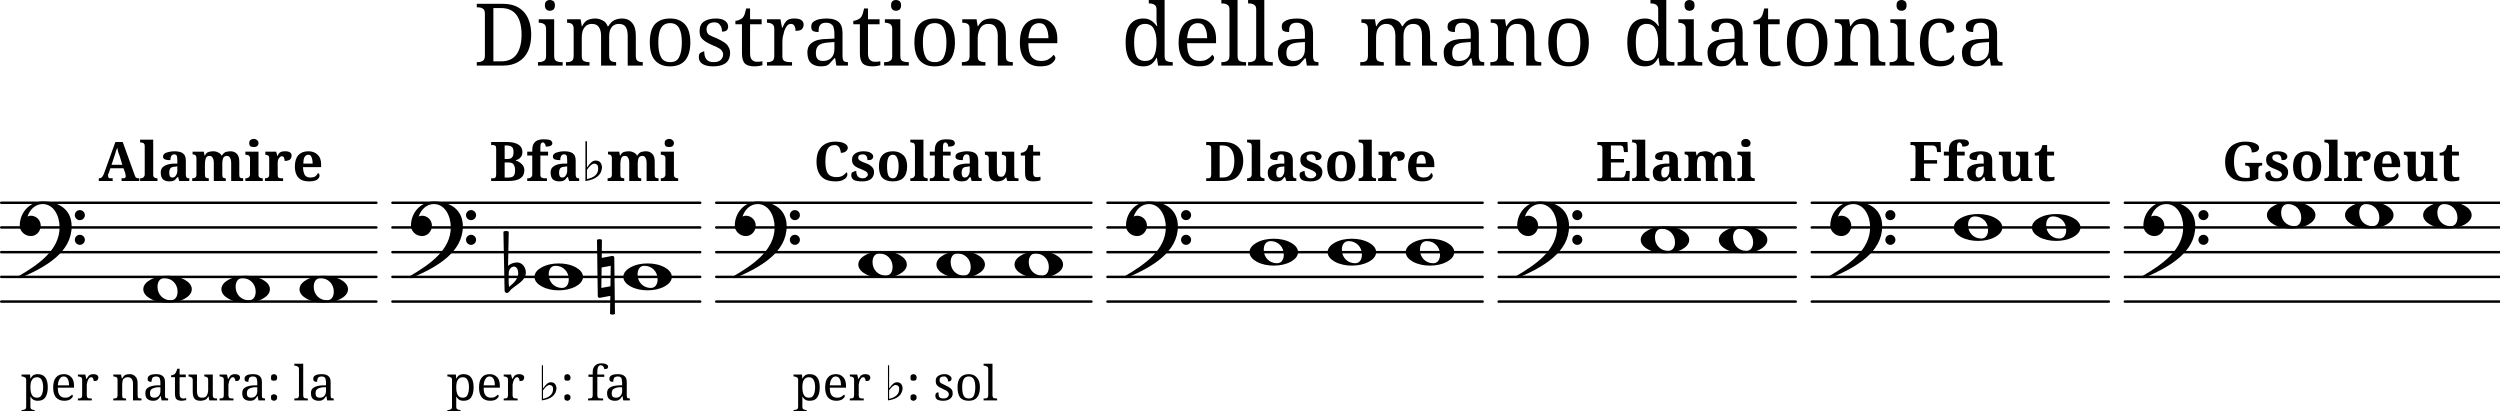
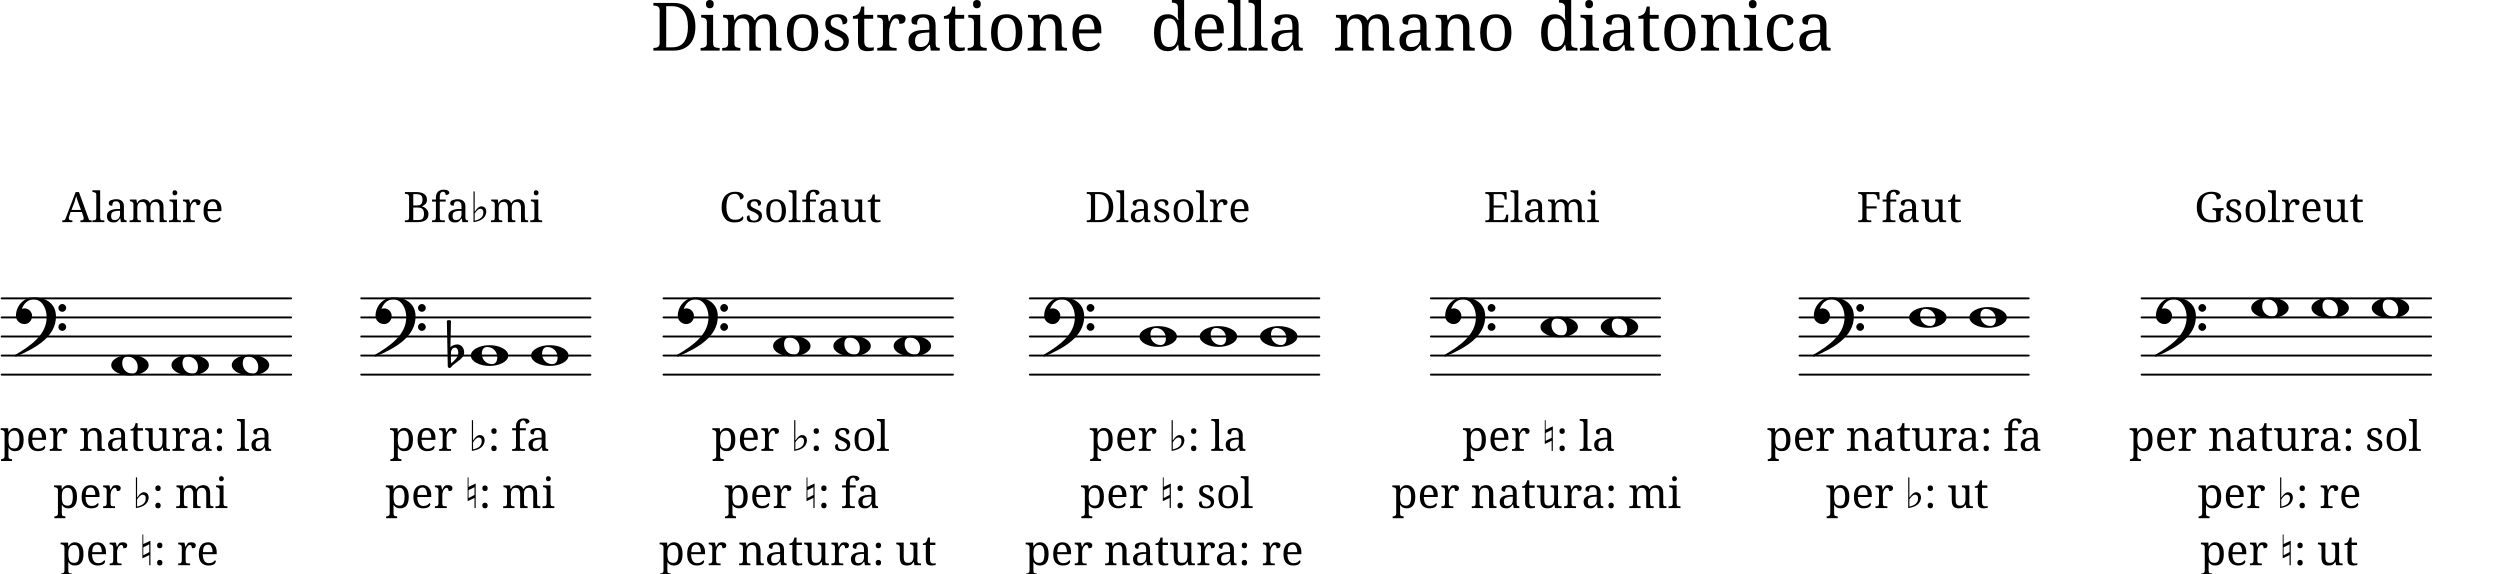
- <svg xmlns="http://www.w3.org/2000/svg" xmlns:xlink="http://www.w3.org/1999/xlink" version="1.2" width="177.84mm" height="29.20mm" viewBox="0 -2.654 101.2 16.614">
+ <svg xmlns="http://www.w3.org/2000/svg" xmlns:xlink="http://www.w3.org/1999/xlink" version="1.2" width="230.47mm" height="52.91mm" viewBox="0 -2.654 131.149 30.111">
  <style type="text/css">

tspan { white-space: pre; }

</style>
-   <g transform="translate(19.1595, -0)">
+   <g transform="translate(34.1336, -0)">
    <text font-family="serif" font-size="3.493" text-anchor="start" fill="currentColor">
      <tspan>Dimostratione</tspan>
    </text>
  </g>
-   <g transform="translate(45.378, -0)">
+   <g transform="translate(60.3521, -0)">
    <text font-family="serif" font-size="3.493" text-anchor="start" fill="currentColor">
      <tspan>della</tspan>
    </text>
  </g>
-   <g transform="translate(54.9687, -0)">
+   <g transform="translate(69.9428, -0)">
    <text font-family="serif" font-size="3.493" text-anchor="start" fill="currentColor">
      <tspan>mano</tspan>
    </text>
  </g>
-   <g transform="translate(65.6861, -0)">
+   <g transform="translate(80.6603, -0)">
    <text font-family="serif" font-size="3.493" text-anchor="start" fill="currentColor">
      <tspan>diatonica</tspan>
    </text>
  </g>
-   <g transform="translate(0, 9.5527)">
-     <line stroke-linejoin="round" stroke-linecap="round" stroke-width="0.1" stroke="currentColor" x1="0.05" y1="0" x2="15.236" y2="0" />
-   </g>
-   <g transform="translate(0, 8.5527)">
-     <line stroke-linejoin="round" stroke-linecap="round" stroke-width="0.1" stroke="currentColor" x1="0.05" y1="0" x2="15.236" y2="0" />
-   </g>
-   <g transform="translate(0, 7.5527)">
-     <line stroke-linejoin="round" stroke-linecap="round" stroke-width="0.1" stroke="currentColor" x1="0.05" y1="0" x2="15.236" y2="0" />
-   </g>
-   <g transform="translate(0, 6.5527)">
-     <line stroke-linejoin="round" stroke-linecap="round" stroke-width="0.1" stroke="currentColor" x1="0.05" y1="0" x2="15.236" y2="0" />
-   </g>
-   <g transform="translate(0, 5.5527)">
-     <line stroke-linejoin="round" stroke-linecap="round" stroke-width="0.1" stroke="currentColor" x1="0.05" y1="0" x2="15.236" y2="0" />
-   </g>
-   <a style="color:inherit;" xlink:href="textedit:///home/johannes/common-lisp/setzkasten/lilypond-export/b1-c5-m1-c.ly:36:16:17">
-     <g transform="translate(12.124, 9.0527)">
-       <path transform="scale(0.004, -0.004)" d="M213 112c-50 0 -69 -43 -69 -88c0 -77 57 -136 134 -136c50 0 69 43 69 88c0 77 -57 136 -134 136zM491 0c0 -43 -34 -75 -72 -96c-53 -29 -114 -40 -174 -40s-120 11 -173 40c-38 21 -72 53 -72 96s34 75 72 96c53 29 113 40 173 40s121 -11 174 -40 c38 -21 72 -53 72 -96z" fill="currentColor" />
-     </g>
-   </a>
-   <a style="color:inherit;" xlink:href="textedit:///home/johannes/common-lisp/setzkasten/lilypond-export/b1-c5-m1-c.ly:35:16:17">
-     <g transform="translate(8.962, 9.0527)">
-       <path transform="scale(0.004, -0.004)" d="M213 112c-50 0 -69 -43 -69 -88c0 -77 57 -136 134 -136c50 0 69 43 69 88c0 77 -57 136 -134 136zM491 0c0 -43 -34 -75 -72 -96c-53 -29 -114 -40 -174 -40s-120 11 -173 40c-38 21 -72 53 -72 96s34 75 72 96c53 29 113 40 173 40s121 -11 174 -40 c38 -21 72 -53 72 -96z" fill="currentColor" />
-     </g>
-   </a>
-   <a style="color:inherit;" xlink:href="textedit:///home/johannes/common-lisp/setzkasten/lilypond-export/b1-c5-m1-c.ly:34:29:30">
-     <g transform="translate(5.8, 9.0527)">
-       <path transform="scale(0.004, -0.004)" d="M213 112c-50 0 -69 -43 -69 -88c0 -77 57 -136 134 -136c50 0 69 43 69 88c0 77 -57 136 -134 136zM491 0c0 -43 -34 -75 -72 -96c-53 -29 -114 -40 -174 -40s-120 11 -173 40c-38 21 -72 53 -72 96s34 75 72 96c53 29 113 40 173 40s121 -11 174 -40 c38 -21 72 -53 72 -96z" fill="currentColor" />
-     </g>
-   </a>
-   <g transform="translate(0.8, 6.5527)">
-     <path transform="scale(0.004, -0.004)" d="M557 -125c0 28 23 51 51 51s51 -23 51 -51s-23 -51 -51 -51s-51 23 -51 51zM557 125c0 28 23 51 51 51s51 -23 51 -51s-23 -51 -51 -51s-51 23 -51 51zM232 263c172 0 293 -88 293 -251c0 -263 -263 -414 -516 -521c-3 -3 -6 -4 -9 -4c-7 0 -13 6 -13 13c0 3 1 6 4 9 c202 118 412 265 412 493c0 120 -63 235 -171 235c-74 0 -129 -54 -154 -126c11 5 22 8 34 8c55 0 100 -45 100 -100c0 -58 -44 -106 -100 -106c-60 0 -112 47 -112 106c0 133 102 244 232 244z" fill="currentColor" />
-   </g>
-   <a style="color:inherit;" xlink:href="textedit:///home/johannes/common-lisp/setzkasten/lilypond-export/b1-c5-m1-c.ly:32:16:17">
-     <g transform="translate(3.9833, 4.6716)">
-       <text font-family="serif" font-weight="bold" font-size="2.2" text-anchor="start" fill="currentColor">
-         <tspan>Alamire</tspan>
-       </text>
-     </g>
-   </a>
-   <g transform="translate(0.8406, 13.5527)">
-     <text font-family="serif" font-size="1.96" text-anchor="start" fill="currentColor">
+   <g transform="translate(3.2607, 9)">
+     <text font-family="serif" font-size="2.2" text-anchor="start" fill="currentColor">
+       <tspan>Alamire</tspan>
+     </text>
+   </g>
+   <g transform="translate(0.0301, 17)">
+     <line stroke-linejoin="round" stroke-linecap="round" stroke-width="0.1" stroke="currentColor" x1="0.05" y1="0" x2="15.236" y2="0" />
+   </g>
+   <g transform="translate(0.0301, 16)">
+     <line stroke-linejoin="round" stroke-linecap="round" stroke-width="0.1" stroke="currentColor" x1="0.05" y1="0" x2="15.236" y2="0" />
+   </g>
+   <g transform="translate(0.0301, 15)">
+     <line stroke-linejoin="round" stroke-linecap="round" stroke-width="0.1" stroke="currentColor" x1="0.05" y1="0" x2="15.236" y2="0" />
+   </g>
+   <g transform="translate(0.0301, 14)">
+     <line stroke-linejoin="round" stroke-linecap="round" stroke-width="0.1" stroke="currentColor" x1="0.05" y1="0" x2="15.236" y2="0" />
+   </g>
+   <g transform="translate(0.0301, 13)">
+     <line stroke-linejoin="round" stroke-linecap="round" stroke-width="0.1" stroke="currentColor" x1="0.05" y1="0" x2="15.236" y2="0" />
+   </g>
+   <a style="color:inherit;" xlink:href="textedit:///home/johannes/common-lisp/setzkasten/lilypond-export/b1-c5-m1-c.ly:42:16:17">
+     <g transform="translate(12.1541, 16.5)">
+       <path transform="scale(0.004, -0.004)" d="M213 112c-50 0 -69 -43 -69 -88c0 -77 57 -136 134 -136c50 0 69 43 69 88c0 77 -57 136 -134 136zM491 0c0 -43 -34 -75 -72 -96c-53 -29 -114 -40 -174 -40s-120 11 -173 40c-38 21 -72 53 -72 96s34 75 72 96c53 29 113 40 173 40s121 -11 174 -40 c38 -21 72 -53 72 -96z" fill="currentColor" />
+     </g>
+   </a>
+   <a style="color:inherit;" xlink:href="textedit:///home/johannes/common-lisp/setzkasten/lilypond-export/b1-c5-m1-c.ly:41:16:17">
+     <g transform="translate(8.9921, 16.5)">
+       <path transform="scale(0.004, -0.004)" d="M213 112c-50 0 -69 -43 -69 -88c0 -77 57 -136 134 -136c50 0 69 43 69 88c0 77 -57 136 -134 136zM491 0c0 -43 -34 -75 -72 -96c-53 -29 -114 -40 -174 -40s-120 11 -173 40c-38 21 -72 53 -72 96s34 75 72 96c53 29 113 40 173 40s121 -11 174 -40 c38 -21 72 -53 72 -96z" fill="currentColor" />
+     </g>
+   </a>
+   <g transform="translate(0.8301, 14)">
+     <path transform="scale(0.004, -0.004)" d="M557 -125c0 28 23 51 51 51s51 -23 51 -51s-23 -51 -51 -51s-51 23 -51 51zM557 125c0 28 23 51 51 51s51 -23 51 -51s-23 -51 -51 -51s-51 23 -51 51zM232 263c172 0 293 -88 293 -251c0 -263 -263 -414 -516 -521c-3 -3 -6 -4 -9 -4c-7 0 -13 6 -13 13c0 3 1 6 4 9 c202 118 412 265 412 493c0 120 -63 235 -171 235c-74 0 -129 -54 -154 -126c11 5 22 8 34 8c55 0 100 -45 100 -100c0 -58 -44 -106 -100 -106c-60 0 -112 47 -112 106c0 133 102 244 232 244z" fill="currentColor" />
+   </g>
+   <a style="color:inherit;" xlink:href="textedit:///home/johannes/common-lisp/setzkasten/lilypond-export/b1-c5-m1-c.ly:40:29:30">
+     <g transform="translate(5.8301, 16.5)">
+       <path transform="scale(0.004, -0.004)" d="M213 112c-50 0 -69 -43 -69 -88c0 -77 57 -136 134 -136c50 0 69 43 69 88c0 77 -57 136 -134 136zM491 0c0 -43 -34 -75 -72 -96c-53 -29 -114 -40 -174 -40s-120 11 -173 40c-38 21 -72 53 -72 96s34 75 72 96c53 29 113 40 173 40s121 -11 174 -40 c38 -21 72 -53 72 -96z" fill="currentColor" />
+     </g>
+   </a>
+   <g transform="translate(0, 21)">
+     <text font-family="serif" font-size="2.2" text-anchor="start" fill="currentColor">
      <tspan>per natura: la</tspan>
    </text>
  </g>
-   <g transform="translate(15.836, 9.5527)">
-     <line stroke-linejoin="round" stroke-linecap="round" stroke-width="0.1" stroke="currentColor" x1="0.05" y1="0" x2="12.508" y2="0" />
-   </g>
-   <g transform="translate(15.836, 8.5527)">
-     <line stroke-linejoin="round" stroke-linecap="round" stroke-width="0.1" stroke="currentColor" x1="0.05" y1="0" x2="12.508" y2="0" />
-   </g>
-   <g transform="translate(15.836, 7.5527)">
-     <line stroke-linejoin="round" stroke-linecap="round" stroke-width="0.1" stroke="currentColor" x1="0.05" y1="0" x2="12.508" y2="0" />
-   </g>
-   <g transform="translate(15.836, 6.5527)">
-     <line stroke-linejoin="round" stroke-linecap="round" stroke-width="0.1" stroke="currentColor" x1="0.05" y1="0" x2="12.508" y2="0" />
-   </g>
-   <g transform="translate(15.836, 5.5527)">
-     <line stroke-linejoin="round" stroke-linecap="round" stroke-width="0.1" stroke="currentColor" x1="0.05" y1="0" x2="12.508" y2="0" />
-   </g>
-   <g transform="translate(24.198, 8.5527)">
-     <path transform="scale(0.004, -0.004)" d="M-8 375c8 4 17 7 26 7s16 -3 24 -7l-2 -183l106 20h3c10 0 18 -7 18 -17l7 -570c-8 -4 -16 -7 -25 -7s-17 3 -25 7l3 183l-106 -20h-3c-10 0 -18 7 -18 17zM131 112l-92 -17l-3 -207l92 17z" fill="currentColor" />
-   </g>
-   <a style="color:inherit;" xlink:href="textedit:///home/johannes/common-lisp/setzkasten/lilypond-export/b1-c5-m1-c.ly:62:16:17">
-     <g transform="translate(25.2323, 8.5527)">
-       <path transform="scale(0.004, -0.004)" d="M213 112c-50 0 -69 -43 -69 -88c0 -77 57 -136 134 -136c50 0 69 43 69 88c0 77 -57 136 -134 136zM491 0c0 -43 -34 -75 -72 -96c-53 -29 -114 -40 -174 -40s-120 11 -173 40c-38 21 -72 53 -72 96s34 75 72 96c53 29 113 40 173 40s121 -11 174 -40 c38 -21 72 -53 72 -96z" fill="currentColor" />
-     </g>
-   </a>
-   <g transform="translate(20.486, 8.5527)">
+   <g transform="translate(2.7998, 24)">
+     <text font-family="serif" font-size="2.2" text-anchor="start" fill="currentColor">
+       <tspan>per ♭: mi</tspan>
+     </text>
+   </g>
+   <g transform="translate(3.1412, 27)">
+     <text font-family="serif" font-size="2.2" text-anchor="start" fill="currentColor">
+       <tspan>per ♮: re</tspan>
+     </text>
+   </g>
+   <g transform="translate(21.1604, 9)">
+     <text font-family="serif" font-size="2.2" text-anchor="start" fill="currentColor">
+       <tspan>Bfa♭mi</tspan>
+     </text>
+   </g>
+   <g transform="translate(18.8962, 17)">
+     <line stroke-linejoin="round" stroke-linecap="round" stroke-width="0.1" stroke="currentColor" x1="0.05" y1="0" x2="12.074" y2="0" />
+   </g>
+   <g transform="translate(18.8962, 16)">
+     <line stroke-linejoin="round" stroke-linecap="round" stroke-width="0.1" stroke="currentColor" x1="0.05" y1="0" x2="12.074" y2="0" />
+   </g>
+   <g transform="translate(18.8962, 15)">
+     <line stroke-linejoin="round" stroke-linecap="round" stroke-width="0.1" stroke="currentColor" x1="0.05" y1="0" x2="12.074" y2="0" />
+   </g>
+   <g transform="translate(18.8962, 14)">
+     <line stroke-linejoin="round" stroke-linecap="round" stroke-width="0.1" stroke="currentColor" x1="0.05" y1="0" x2="12.074" y2="0" />
+   </g>
+   <g transform="translate(18.8962, 13)">
+     <line stroke-linejoin="round" stroke-linecap="round" stroke-width="0.1" stroke="currentColor" x1="0.05" y1="0" x2="12.074" y2="0" />
+   </g>
+   <a style="color:inherit;" xlink:href="textedit:///home/johannes/common-lisp/setzkasten/lilypond-export/b1-c5-m1-c.ly:83:16:17">
+     <g transform="translate(27.8582, 16)">
+       <path transform="scale(0.004, -0.004)" d="M213 112c-50 0 -69 -43 -69 -88c0 -77 57 -136 134 -136c50 0 69 43 69 88c0 77 -57 136 -134 136zM491 0c0 -43 -34 -75 -72 -96c-53 -29 -114 -40 -174 -40s-120 11 -173 40c-38 21 -72 53 -72 96s34 75 72 96c53 29 113 40 173 40s121 -11 174 -40 c38 -21 72 -53 72 -96z" fill="currentColor" />
+     </g>
+   </a>
+   <g transform="translate(23.5462, 16)">
    <path transform="scale(0.004, -0.004)" d="M27 41l-1 -66v-11c0 -22 1 -44 4 -66c45 38 93 80 93 139c0 33 -14 67 -43 67c-31 0 -52 -30 -53 -63zM-15 -138l-12 595c8 5 18 8 27 8s19 -3 27 -8l-7 -345c25 21 58 34 91 34c52 0 89 -48 89 -102c0 -80 -86 -117 -147 -169c-15 -13 -24 -38 -45 -38 c-13 0 -23 11 -23 25z" fill="currentColor" />
  </g>
-   <a style="color:inherit;" xlink:href="textedit:///home/johannes/common-lisp/setzkasten/lilypond-export/b1-c5-m1-c.ly:59:16:17">
-     <g transform="translate(19.8193, 4.6716)">
-       <text font-family="serif" font-weight="bold" font-size="2.2" text-anchor="start" fill="currentColor">
-         <tspan>Bfa♭mi</tspan>
-       </text>
-     </g>
-   </a>
-   <g transform="translate(16.636, 6.5527)">
-     <path transform="scale(0.004, -0.004)" d="M557 -125c0 28 23 51 51 51s51 -23 51 -51s-23 -51 -51 -51s-51 23 -51 51zM557 125c0 28 23 51 51 51s51 -23 51 -51s-23 -51 -51 -51s-51 23 -51 51zM232 263c172 0 293 -88 293 -251c0 -263 -263 -414 -516 -521c-3 -3 -6 -4 -9 -4c-7 0 -13 6 -13 13c0 3 1 6 4 9 c202 118 412 265 412 493c0 120 -63 235 -171 235c-74 0 -129 -54 -154 -126c11 5 22 8 34 8c55 0 100 -45 100 -100c0 -58 -44 -106 -100 -106c-60 0 -112 47 -112 106c0 133 102 244 232 244z" fill="currentColor" />
-   </g>
-   <a style="color:inherit;" xlink:href="textedit:///home/johannes/common-lisp/setzkasten/lilypond-export/b1-c5-m1-c.ly:61:29:30">
-     <g transform="translate(21.636, 8.5527)">
-       <path transform="scale(0.004, -0.004)" d="M213 112c-50 0 -69 -43 -69 -88c0 -77 57 -136 134 -136c50 0 69 43 69 88c0 77 -57 136 -134 136zM491 0c0 -43 -34 -75 -72 -96c-53 -29 -114 -40 -174 -40s-120 11 -173 40c-38 21 -72 53 -72 96s34 75 72 96c53 29 113 40 173 40s121 -11 174 -40 c38 -21 72 -53 72 -96z" fill="currentColor" />
-     </g>
-   </a>
-   <g transform="translate(18.0783, 13.5527)">
-     <text font-family="serif" font-size="1.96" text-anchor="start" fill="currentColor">
+   <g transform="translate(19.6962, 14)">
+     <path transform="scale(0.004, -0.004)" d="M557 -125c0 28 23 51 51 51s51 -23 51 -51s-23 -51 -51 -51s-51 23 -51 51zM557 125c0 28 23 51 51 51s51 -23 51 -51s-23 -51 -51 -51s-51 23 -51 51zM232 263c172 0 293 -88 293 -251c0 -263 -263 -414 -516 -521c-3 -3 -6 -4 -9 -4c-7 0 -13 6 -13 13c0 3 1 6 4 9 c202 118 412 265 412 493c0 120 -63 235 -171 235c-74 0 -129 -54 -154 -126c11 5 22 8 34 8c55 0 100 -45 100 -100c0 -58 -44 -106 -100 -106c-60 0 -112 47 -112 106c0 133 102 244 232 244z" fill="currentColor" />
+   </g>
+   <a style="color:inherit;" xlink:href="textedit:///home/johannes/common-lisp/setzkasten/lilypond-export/b1-c5-m1-c.ly:82:29:30">
+     <g transform="translate(24.6962, 16)">
+       <path transform="scale(0.004, -0.004)" d="M213 112c-50 0 -69 -43 -69 -88c0 -77 57 -136 134 -136c50 0 69 43 69 88c0 77 -57 136 -134 136zM491 0c0 -43 -34 -75 -72 -96c-53 -29 -114 -40 -174 -40s-120 11 -173 40c-38 21 -72 53 -72 96s34 75 72 96c53 29 113 40 173 40s121 -11 174 -40 c38 -21 72 -53 72 -96z" fill="currentColor" />
+     </g>
+   </a>
+   <g transform="translate(20.4263, 21)">
+     <text font-family="serif" font-size="2.2" text-anchor="start" fill="currentColor">
      <tspan>per ♭: fa</tspan>
    </text>
  </g>
-   <g transform="translate(28.9443, 9.5527)">
-     <line stroke-linejoin="round" stroke-linecap="round" stroke-width="0.1" stroke="currentColor" x1="0.05" y1="0" x2="15.236" y2="0" />
-   </g>
-   <g transform="translate(28.9443, 8.5527)">
-     <line stroke-linejoin="round" stroke-linecap="round" stroke-width="0.1" stroke="currentColor" x1="0.05" y1="0" x2="15.236" y2="0" />
-   </g>
-   <g transform="translate(28.9443, 7.5527)">
-     <line stroke-linejoin="round" stroke-linecap="round" stroke-width="0.1" stroke="currentColor" x1="0.05" y1="0" x2="15.236" y2="0" />
-   </g>
-   <g transform="translate(28.9443, 6.5527)">
-     <line stroke-linejoin="round" stroke-linecap="round" stroke-width="0.1" stroke="currentColor" x1="0.05" y1="0" x2="15.236" y2="0" />
-   </g>
-   <g transform="translate(28.9443, 5.5527)">
-     <line stroke-linejoin="round" stroke-linecap="round" stroke-width="0.1" stroke="currentColor" x1="0.05" y1="0" x2="15.236" y2="0" />
-   </g>
-   <a style="color:inherit;" xlink:href="textedit:///home/johannes/common-lisp/setzkasten/lilypond-export/b1-c5-m1-c.ly:89:16:17">
-     <g transform="translate(41.0683, 8.0527)">
-       <path transform="scale(0.004, -0.004)" d="M213 112c-50 0 -69 -43 -69 -88c0 -77 57 -136 134 -136c50 0 69 43 69 88c0 77 -57 136 -134 136zM491 0c0 -43 -34 -75 -72 -96c-53 -29 -114 -40 -174 -40s-120 11 -173 40c-38 21 -72 53 -72 96s34 75 72 96c53 29 113 40 173 40s121 -11 174 -40 c38 -21 72 -53 72 -96z" fill="currentColor" />
-     </g>
-   </a>
-   <a style="color:inherit;" xlink:href="textedit:///home/johannes/common-lisp/setzkasten/lilypond-export/b1-c5-m1-c.ly:88:16:17">
-     <g transform="translate(37.9063, 8.0527)">
-       <path transform="scale(0.004, -0.004)" d="M213 112c-50 0 -69 -43 -69 -88c0 -77 57 -136 134 -136c50 0 69 43 69 88c0 77 -57 136 -134 136zM491 0c0 -43 -34 -75 -72 -96c-53 -29 -114 -40 -174 -40s-120 11 -173 40c-38 21 -72 53 -72 96s34 75 72 96c53 29 113 40 173 40s121 -11 174 -40 c38 -21 72 -53 72 -96z" fill="currentColor" />
-     </g>
-   </a>
-   <a style="color:inherit;" xlink:href="textedit:///home/johannes/common-lisp/setzkasten/lilypond-export/b1-c5-m1-c.ly:87:29:30">
-     <g transform="translate(34.7443, 8.0527)">
-       <path transform="scale(0.004, -0.004)" d="M213 112c-50 0 -69 -43 -69 -88c0 -77 57 -136 134 -136c50 0 69 43 69 88c0 77 -57 136 -134 136zM491 0c0 -43 -34 -75 -72 -96c-53 -29 -114 -40 -174 -40s-120 11 -173 40c-38 21 -72 53 -72 96s34 75 72 96c53 29 113 40 173 40s121 -11 174 -40 c38 -21 72 -53 72 -96z" fill="currentColor" />
-     </g>
-   </a>
-   <g transform="translate(29.7443, 6.5527)">
-     <path transform="scale(0.004, -0.004)" d="M557 -125c0 28 23 51 51 51s51 -23 51 -51s-23 -51 -51 -51s-51 23 -51 51zM557 125c0 28 23 51 51 51s51 -23 51 -51s-23 -51 -51 -51s-51 23 -51 51zM232 263c172 0 293 -88 293 -251c0 -263 -263 -414 -516 -521c-3 -3 -6 -4 -9 -4c-7 0 -13 6 -13 13c0 3 1 6 4 9 c202 118 412 265 412 493c0 120 -63 235 -171 235c-74 0 -129 -54 -154 -126c11 5 22 8 34 8c55 0 100 -45 100 -100c0 -58 -44 -106 -100 -106c-60 0 -112 47 -112 106c0 133 102 244 232 244z" fill="currentColor" />
-   </g>
-   <a style="color:inherit;" xlink:href="textedit:///home/johannes/common-lisp/setzkasten/lilypond-export/b1-c5-m1-c.ly:85:16:17">
-     <g transform="translate(32.9276, 4.6716)">
-       <text font-family="serif" font-weight="bold" font-size="2.2" text-anchor="start" fill="currentColor">
-         <tspan>Csolfaut</tspan>
-       </text>
-     </g>
-   </a>
-   <g transform="translate(32.0895, 13.5527)">
-     <text font-family="serif" font-size="1.96" text-anchor="start" fill="currentColor">
+   <g transform="translate(20.2044, 24)">
+     <text font-family="serif" font-size="2.2" text-anchor="start" fill="currentColor">
+       <tspan>per ♮: mi</tspan>
+     </text>
+   </g>
+   <g transform="translate(37.7285, 9)">
+     <text font-family="serif" font-size="2.2" text-anchor="start" fill="currentColor">
+       <tspan>Csolfaut</tspan>
+     </text>
+   </g>
+   <g transform="translate(34.7539, 17)">
+     <line stroke-linejoin="round" stroke-linecap="round" stroke-width="0.1" stroke="currentColor" x1="0.05" y1="0" x2="15.236" y2="0" />
+   </g>
+   <g transform="translate(34.7539, 16)">
+     <line stroke-linejoin="round" stroke-linecap="round" stroke-width="0.1" stroke="currentColor" x1="0.05" y1="0" x2="15.236" y2="0" />
+   </g>
+   <g transform="translate(34.7539, 15)">
+     <line stroke-linejoin="round" stroke-linecap="round" stroke-width="0.1" stroke="currentColor" x1="0.05" y1="0" x2="15.236" y2="0" />
+   </g>
+   <g transform="translate(34.7539, 14)">
+     <line stroke-linejoin="round" stroke-linecap="round" stroke-width="0.1" stroke="currentColor" x1="0.05" y1="0" x2="15.236" y2="0" />
+   </g>
+   <g transform="translate(34.7539, 13)">
+     <line stroke-linejoin="round" stroke-linecap="round" stroke-width="0.1" stroke="currentColor" x1="0.05" y1="0" x2="15.236" y2="0" />
+   </g>
+   <a style="color:inherit;" xlink:href="textedit:///home/johannes/common-lisp/setzkasten/lilypond-export/b1-c5-m1-c.ly:122:16:17">
+     <g transform="translate(46.878, 15.5)">
+       <path transform="scale(0.004, -0.004)" d="M213 112c-50 0 -69 -43 -69 -88c0 -77 57 -136 134 -136c50 0 69 43 69 88c0 77 -57 136 -134 136zM491 0c0 -43 -34 -75 -72 -96c-53 -29 -114 -40 -174 -40s-120 11 -173 40c-38 21 -72 53 -72 96s34 75 72 96c53 29 113 40 173 40s121 -11 174 -40 c38 -21 72 -53 72 -96z" fill="currentColor" />
+     </g>
+   </a>
+   <a style="color:inherit;" xlink:href="textedit:///home/johannes/common-lisp/setzkasten/lilypond-export/b1-c5-m1-c.ly:121:16:17">
+     <g transform="translate(43.716, 15.5)">
+       <path transform="scale(0.004, -0.004)" d="M213 112c-50 0 -69 -43 -69 -88c0 -77 57 -136 134 -136c50 0 69 43 69 88c0 77 -57 136 -134 136zM491 0c0 -43 -34 -75 -72 -96c-53 -29 -114 -40 -174 -40s-120 11 -173 40c-38 21 -72 53 -72 96s34 75 72 96c53 29 113 40 173 40s121 -11 174 -40 c38 -21 72 -53 72 -96z" fill="currentColor" />
+     </g>
+   </a>
+   <g transform="translate(35.5539, 14)">
+     <path transform="scale(0.004, -0.004)" d="M557 -125c0 28 23 51 51 51s51 -23 51 -51s-23 -51 -51 -51s-51 23 -51 51zM557 125c0 28 23 51 51 51s51 -23 51 -51s-23 -51 -51 -51s-51 23 -51 51zM232 263c172 0 293 -88 293 -251c0 -263 -263 -414 -516 -521c-3 -3 -6 -4 -9 -4c-7 0 -13 6 -13 13c0 3 1 6 4 9 c202 118 412 265 412 493c0 120 -63 235 -171 235c-74 0 -129 -54 -154 -126c11 5 22 8 34 8c55 0 100 -45 100 -100c0 -58 -44 -106 -100 -106c-60 0 -112 47 -112 106c0 133 102 244 232 244z" fill="currentColor" />
+   </g>
+   <a style="color:inherit;" xlink:href="textedit:///home/johannes/common-lisp/setzkasten/lilypond-export/b1-c5-m1-c.ly:120:29:30">
+     <g transform="translate(40.5539, 15.5)">
+       <path transform="scale(0.004, -0.004)" d="M213 112c-50 0 -69 -43 -69 -88c0 -77 57 -136 134 -136c50 0 69 43 69 88c0 77 -57 136 -134 136zM491 0c0 -43 -34 -75 -72 -96c-53 -29 -114 -40 -174 -40s-120 11 -173 40c-38 21 -72 53 -72 96s34 75 72 96c53 29 113 40 173 40s121 -11 174 -40 c38 -21 72 -53 72 -96z" fill="currentColor" />
+     </g>
+   </a>
+   <g transform="translate(37.3358, 21)">
+     <text font-family="serif" font-size="2.2" text-anchor="start" fill="currentColor">
      <tspan>per ♭: sol</tspan>
    </text>
  </g>
-   <g transform="translate(44.7803, 9.5527)">
-     <line stroke-linejoin="round" stroke-linecap="round" stroke-width="0.1" stroke="currentColor" x1="0.05" y1="0" x2="15.236" y2="0" />
-   </g>
-   <g transform="translate(44.7803, 8.5527)">
-     <line stroke-linejoin="round" stroke-linecap="round" stroke-width="0.1" stroke="currentColor" x1="0.05" y1="0" x2="15.236" y2="0" />
-   </g>
-   <g transform="translate(44.7803, 7.5527)">
-     <line stroke-linejoin="round" stroke-linecap="round" stroke-width="0.1" stroke="currentColor" x1="0.05" y1="0" x2="15.236" y2="0" />
-   </g>
-   <g transform="translate(44.7803, 6.5527)">
-     <line stroke-linejoin="round" stroke-linecap="round" stroke-width="0.1" stroke="currentColor" x1="0.05" y1="0" x2="15.236" y2="0" />
-   </g>
-   <g transform="translate(44.7803, 5.5527)">
-     <line stroke-linejoin="round" stroke-linecap="round" stroke-width="0.1" stroke="currentColor" x1="0.05" y1="0" x2="15.236" y2="0" />
-   </g>
-   <a style="color:inherit;" xlink:href="textedit:///home/johannes/common-lisp/setzkasten/lilypond-export/b1-c5-m1-c.ly:116:16:17">
-     <g transform="translate(56.9043, 7.5527)">
-       <path transform="scale(0.004, -0.004)" d="M213 112c-50 0 -69 -43 -69 -88c0 -77 57 -136 134 -136c50 0 69 43 69 88c0 77 -57 136 -134 136zM491 0c0 -43 -34 -75 -72 -96c-53 -29 -114 -40 -174 -40s-120 11 -173 40c-38 21 -72 53 -72 96s34 75 72 96c53 29 113 40 173 40s121 -11 174 -40 c38 -21 72 -53 72 -96z" fill="currentColor" />
-     </g>
-   </a>
-   <a style="color:inherit;" xlink:href="textedit:///home/johannes/common-lisp/setzkasten/lilypond-export/b1-c5-m1-c.ly:115:16:17">
-     <g transform="translate(53.7423, 7.5527)">
-       <path transform="scale(0.004, -0.004)" d="M213 112c-50 0 -69 -43 -69 -88c0 -77 57 -136 134 -136c50 0 69 43 69 88c0 77 -57 136 -134 136zM491 0c0 -43 -34 -75 -72 -96c-53 -29 -114 -40 -174 -40s-120 11 -173 40c-38 21 -72 53 -72 96s34 75 72 96c53 29 113 40 173 40s121 -11 174 -40 c38 -21 72 -53 72 -96z" fill="currentColor" />
-     </g>
-   </a>
-   <a style="color:inherit;" xlink:href="textedit:///home/johannes/common-lisp/setzkasten/lilypond-export/b1-c5-m1-c.ly:114:29:30">
-     <g transform="translate(50.5803, 7.5527)">
-       <path transform="scale(0.004, -0.004)" d="M213 112c-50 0 -69 -43 -69 -88c0 -77 57 -136 134 -136c50 0 69 43 69 88c0 77 -57 136 -134 136zM491 0c0 -43 -34 -75 -72 -96c-53 -29 -114 -40 -174 -40s-120 11 -173 40c-38 21 -72 53 -72 96s34 75 72 96c53 29 113 40 173 40s121 -11 174 -40 c38 -21 72 -53 72 -96z" fill="currentColor" />
-     </g>
-   </a>
-   <g transform="translate(45.5803, 6.5527)">
-     <path transform="scale(0.004, -0.004)" d="M557 -125c0 28 23 51 51 51s51 -23 51 -51s-23 -51 -51 -51s-51 23 -51 51zM557 125c0 28 23 51 51 51s51 -23 51 -51s-23 -51 -51 -51s-51 23 -51 51zM232 263c172 0 293 -88 293 -251c0 -263 -263 -414 -516 -521c-3 -3 -6 -4 -9 -4c-7 0 -13 6 -13 13c0 3 1 6 4 9 c202 118 412 265 412 493c0 120 -63 235 -171 235c-74 0 -129 -54 -154 -126c11 5 22 8 34 8c55 0 100 -45 100 -100c0 -58 -44 -106 -100 -106c-60 0 -112 47 -112 106c0 133 102 244 232 244z" fill="currentColor" />
-   </g>
-   <a style="color:inherit;" xlink:href="textedit:///home/johannes/common-lisp/setzkasten/lilypond-export/b1-c5-m1-c.ly:112:16:17">
-     <g transform="translate(48.7636, 4.6716)">
-       <text font-family="serif" font-weight="bold" font-size="2.2" text-anchor="start" fill="currentColor">
-         <tspan>Dlasolre</tspan>
-       </text>
-     </g>
-   </a>
-   <g transform="translate(60.6163, 9.5527)">
-     <line stroke-linejoin="round" stroke-linecap="round" stroke-width="0.1" stroke="currentColor" x1="0.05" y1="0" x2="12.074" y2="0" />
-   </g>
-   <g transform="translate(60.6163, 8.5527)">
-     <line stroke-linejoin="round" stroke-linecap="round" stroke-width="0.1" stroke="currentColor" x1="0.05" y1="0" x2="12.074" y2="0" />
-   </g>
-   <g transform="translate(60.6163, 7.5527)">
-     <line stroke-linejoin="round" stroke-linecap="round" stroke-width="0.1" stroke="currentColor" x1="0.05" y1="0" x2="12.074" y2="0" />
-   </g>
-   <g transform="translate(60.6163, 6.5527)">
-     <line stroke-linejoin="round" stroke-linecap="round" stroke-width="0.1" stroke="currentColor" x1="0.05" y1="0" x2="12.074" y2="0" />
-   </g>
-   <g transform="translate(60.6163, 5.5527)">
-     <line stroke-linejoin="round" stroke-linecap="round" stroke-width="0.1" stroke="currentColor" x1="0.05" y1="0" x2="12.074" y2="0" />
-   </g>
-   <a style="color:inherit;" xlink:href="textedit:///home/johannes/common-lisp/setzkasten/lilypond-export/b1-c5-m1-c.ly:140:16:17">
-     <g transform="translate(69.5783, 7.0527)">
-       <path transform="scale(0.004, -0.004)" d="M213 112c-50 0 -69 -43 -69 -88c0 -77 57 -136 134 -136c50 0 69 43 69 88c0 77 -57 136 -134 136zM491 0c0 -43 -34 -75 -72 -96c-53 -29 -114 -40 -174 -40s-120 11 -173 40c-38 21 -72 53 -72 96s34 75 72 96c53 29 113 40 173 40s121 -11 174 -40 c38 -21 72 -53 72 -96z" fill="currentColor" />
-     </g>
-   </a>
-   <a style="color:inherit;" xlink:href="textedit:///home/johannes/common-lisp/setzkasten/lilypond-export/b1-c5-m1-c.ly:137:16:17">
-     <g transform="translate(64.5996, 4.6716)">
-       <text font-family="serif" font-weight="bold" font-size="2.2" text-anchor="start" fill="currentColor">
-         <tspan>Elami</tspan>
-       </text>
-     </g>
-   </a>
-   <g transform="translate(61.4163, 6.5527)">
-     <path transform="scale(0.004, -0.004)" d="M557 -125c0 28 23 51 51 51s51 -23 51 -51s-23 -51 -51 -51s-51 23 -51 51zM557 125c0 28 23 51 51 51s51 -23 51 -51s-23 -51 -51 -51s-51 23 -51 51zM232 263c172 0 293 -88 293 -251c0 -263 -263 -414 -516 -521c-3 -3 -6 -4 -9 -4c-7 0 -13 6 -13 13c0 3 1 6 4 9 c202 118 412 265 412 493c0 120 -63 235 -171 235c-74 0 -129 -54 -154 -126c11 5 22 8 34 8c55 0 100 -45 100 -100c0 -58 -44 -106 -100 -106c-60 0 -112 47 -112 106c0 133 102 244 232 244z" fill="currentColor" />
-   </g>
-   <a style="color:inherit;" xlink:href="textedit:///home/johannes/common-lisp/setzkasten/lilypond-export/b1-c5-m1-c.ly:139:29:30">
-     <g transform="translate(66.4163, 7.0527)">
-       <path transform="scale(0.004, -0.004)" d="M213 112c-50 0 -69 -43 -69 -88c0 -77 57 -136 134 -136c50 0 69 43 69 88c0 77 -57 136 -134 136zM491 0c0 -43 -34 -75 -72 -96c-53 -29 -114 -40 -174 -40s-120 11 -173 40c-38 21 -72 53 -72 96s34 75 72 96c53 29 113 40 173 40s121 -11 174 -40 c38 -21 72 -53 72 -96z" fill="currentColor" />
-     </g>
-   </a>
-   <g transform="translate(73.2903, 9.5527)">
-     <line stroke-linejoin="round" stroke-linecap="round" stroke-width="0.1" stroke="currentColor" x1="0.05" y1="0" x2="12.074" y2="0" />
-   </g>
-   <g transform="translate(73.2903, 8.5527)">
-     <line stroke-linejoin="round" stroke-linecap="round" stroke-width="0.1" stroke="currentColor" x1="0.05" y1="0" x2="12.074" y2="0" />
-   </g>
-   <g transform="translate(73.2903, 7.5527)">
-     <line stroke-linejoin="round" stroke-linecap="round" stroke-width="0.1" stroke="currentColor" x1="0.05" y1="0" x2="12.074" y2="0" />
-   </g>
-   <g transform="translate(73.2903, 6.5527)">
-     <line stroke-linejoin="round" stroke-linecap="round" stroke-width="0.1" stroke="currentColor" x1="0.05" y1="0" x2="12.074" y2="0" />
-   </g>
-   <g transform="translate(73.2903, 5.5527)">
-     <line stroke-linejoin="round" stroke-linecap="round" stroke-width="0.1" stroke="currentColor" x1="0.05" y1="0" x2="12.074" y2="0" />
+   <g transform="translate(37.9845, 24)">
+     <text font-family="serif" font-size="2.2" text-anchor="start" fill="currentColor">
+       <tspan>per ♮: fa</tspan>
+     </text>
+   </g>
+   <g transform="translate(34.5702, 27)">
+     <text font-family="serif" font-size="2.2" text-anchor="start" fill="currentColor">
+       <tspan>per natura: ut</tspan>
+     </text>
+   </g>
+   <g transform="translate(56.932, 9)">
+     <text font-family="serif" font-size="2.2" text-anchor="start" fill="currentColor">
+       <tspan>Dlasolre</tspan>
+     </text>
+   </g>
+   <g transform="translate(53.9745, 17)">
+     <line stroke-linejoin="round" stroke-linecap="round" stroke-width="0.1" stroke="currentColor" x1="0.05" y1="0" x2="15.236" y2="0" />
+   </g>
+   <g transform="translate(53.9745, 16)">
+     <line stroke-linejoin="round" stroke-linecap="round" stroke-width="0.1" stroke="currentColor" x1="0.05" y1="0" x2="15.236" y2="0" />
+   </g>
+   <g transform="translate(53.9745, 15)">
+     <line stroke-linejoin="round" stroke-linecap="round" stroke-width="0.1" stroke="currentColor" x1="0.05" y1="0" x2="15.236" y2="0" />
+   </g>
+   <g transform="translate(53.9745, 14)">
+     <line stroke-linejoin="round" stroke-linecap="round" stroke-width="0.1" stroke="currentColor" x1="0.05" y1="0" x2="15.236" y2="0" />
+   </g>
+   <g transform="translate(53.9745, 13)">
+     <line stroke-linejoin="round" stroke-linecap="round" stroke-width="0.1" stroke="currentColor" x1="0.05" y1="0" x2="15.236" y2="0" />
  </g>
  <a style="color:inherit;" xlink:href="textedit:///home/johannes/common-lisp/setzkasten/lilypond-export/b1-c5-m1-c.ly:164:16:17">
-     <g transform="translate(82.2523, 6.5527)">
-       <path transform="scale(0.004, -0.004)" d="M213 112c-50 0 -69 -43 -69 -88c0 -77 57 -136 134 -136c50 0 69 43 69 88c0 77 -57 136 -134 136zM491 0c0 -43 -34 -75 -72 -96c-53 -29 -114 -40 -174 -40s-120 11 -173 40c-38 21 -72 53 -72 96s34 75 72 96c53 29 113 40 173 40s121 -11 174 -40 c38 -21 72 -53 72 -96z" fill="currentColor" />
-     </g>
-   </a>
-   <a style="color:inherit;" xlink:href="textedit:///home/johannes/common-lisp/setzkasten/lilypond-export/b1-c5-m1-c.ly:161:16:17">
-     <g transform="translate(77.2736, 4.6716)">
-       <text font-family="serif" font-weight="bold" font-size="2.2" text-anchor="start" fill="currentColor">
-         <tspan>Ffaut</tspan>
-       </text>
-     </g>
-   </a>
-   <g transform="translate(74.0903, 6.5527)">
-     <path transform="scale(0.004, -0.004)" d="M557 -125c0 28 23 51 51 51s51 -23 51 -51s-23 -51 -51 -51s-51 23 -51 51zM557 125c0 28 23 51 51 51s51 -23 51 -51s-23 -51 -51 -51s-51 23 -51 51zM232 263c172 0 293 -88 293 -251c0 -263 -263 -414 -516 -521c-3 -3 -6 -4 -9 -4c-7 0 -13 6 -13 13c0 3 1 6 4 9 c202 118 412 265 412 493c0 120 -63 235 -171 235c-74 0 -129 -54 -154 -126c11 5 22 8 34 8c55 0 100 -45 100 -100c0 -58 -44 -106 -100 -106c-60 0 -112 47 -112 106c0 133 102 244 232 244z" fill="currentColor" />
-   </g>
-   <a style="color:inherit;" xlink:href="textedit:///home/johannes/common-lisp/setzkasten/lilypond-export/b1-c5-m1-c.ly:163:29:30">
-     <g transform="translate(79.0903, 6.5527)">
-       <path transform="scale(0.004, -0.004)" d="M213 112c-50 0 -69 -43 -69 -88c0 -77 57 -136 134 -136c50 0 69 43 69 88c0 77 -57 136 -134 136zM491 0c0 -43 -34 -75 -72 -96c-53 -29 -114 -40 -174 -40s-120 11 -173 40c-38 21 -72 53 -72 96s34 75 72 96c53 29 113 40 173 40s121 -11 174 -40 c38 -21 72 -53 72 -96z" fill="currentColor" />
-     </g>
-   </a>
-   <g transform="translate(85.9643, 9.5527)">
-     <line stroke-linejoin="round" stroke-linecap="round" stroke-width="0.1" stroke="currentColor" x1="0.05" y1="0" x2="15.236" y2="0" />
-   </g>
-   <g transform="translate(85.9643, 8.5527)">
-     <line stroke-linejoin="round" stroke-linecap="round" stroke-width="0.1" stroke="currentColor" x1="0.05" y1="0" x2="15.236" y2="0" />
-   </g>
-   <g transform="translate(85.9643, 7.5527)">
-     <line stroke-linejoin="round" stroke-linecap="round" stroke-width="0.1" stroke="currentColor" x1="0.05" y1="0" x2="15.236" y2="0" />
-   </g>
-   <g transform="translate(85.9643, 6.5527)">
-     <line stroke-linejoin="round" stroke-linecap="round" stroke-width="0.1" stroke="currentColor" x1="0.05" y1="0" x2="15.236" y2="0" />
-   </g>
-   <g transform="translate(85.9643, 5.5527)">
-     <line stroke-linejoin="round" stroke-linecap="round" stroke-width="0.1" stroke="currentColor" x1="0.05" y1="0" x2="15.236" y2="0" />
-   </g>
-   <a style="color:inherit;" xlink:href="textedit:///home/johannes/common-lisp/setzkasten/lilypond-export/b1-c5-m1-c.ly:189:16:17">
-     <g transform="translate(98.0883, 6.0527)">
-       <path transform="scale(0.004, -0.004)" d="M213 112c-50 0 -69 -43 -69 -88c0 -77 57 -136 134 -136c50 0 69 43 69 88c0 77 -57 136 -134 136zM491 0c0 -43 -34 -75 -72 -96c-53 -29 -114 -40 -174 -40s-120 11 -173 40c-38 21 -72 53 -72 96s34 75 72 96c53 29 113 40 173 40s121 -11 174 -40 c38 -21 72 -53 72 -96z" fill="currentColor" />
-     </g>
-   </a>
-   <a style="color:inherit;" xlink:href="textedit:///home/johannes/common-lisp/setzkasten/lilypond-export/b1-c5-m1-c.ly:188:16:17">
-     <g transform="translate(94.9263, 6.0527)">
-       <path transform="scale(0.004, -0.004)" d="M213 112c-50 0 -69 -43 -69 -88c0 -77 57 -136 134 -136c50 0 69 43 69 88c0 77 -57 136 -134 136zM491 0c0 -43 -34 -75 -72 -96c-53 -29 -114 -40 -174 -40s-120 11 -173 40c-38 21 -72 53 -72 96s34 75 72 96c53 29 113 40 173 40s121 -11 174 -40 c38 -21 72 -53 72 -96z" fill="currentColor" />
-     </g>
-   </a>
-   <a style="color:inherit;" xlink:href="textedit:///home/johannes/common-lisp/setzkasten/lilypond-export/b1-c5-m1-c.ly:187:29:30">
-     <g transform="translate(91.7643, 6.0527)">
-       <path transform="scale(0.004, -0.004)" d="M213 112c-50 0 -69 -43 -69 -88c0 -77 57 -136 134 -136c50 0 69 43 69 88c0 77 -57 136 -134 136zM491 0c0 -43 -34 -75 -72 -96c-53 -29 -114 -40 -174 -40s-120 11 -173 40c-38 21 -72 53 -72 96s34 75 72 96c53 29 113 40 173 40s121 -11 174 -40 c38 -21 72 -53 72 -96z" fill="currentColor" />
-     </g>
-   </a>
-   <g transform="translate(86.7643, 6.5527)">
-     <path transform="scale(0.004, -0.004)" d="M557 -125c0 28 23 51 51 51s51 -23 51 -51s-23 -51 -51 -51s-51 23 -51 51zM557 125c0 28 23 51 51 51s51 -23 51 -51s-23 -51 -51 -51s-51 23 -51 51zM232 263c172 0 293 -88 293 -251c0 -263 -263 -414 -516 -521c-3 -3 -6 -4 -9 -4c-7 0 -13 6 -13 13c0 3 1 6 4 9 c202 118 412 265 412 493c0 120 -63 235 -171 235c-74 0 -129 -54 -154 -126c11 5 22 8 34 8c55 0 100 -45 100 -100c0 -58 -44 -106 -100 -106c-60 0 -112 47 -112 106c0 133 102 244 232 244z" fill="currentColor" />
-   </g>
-   <a style="color:inherit;" xlink:href="textedit:///home/johannes/common-lisp/setzkasten/lilypond-export/b1-c5-m1-c.ly:185:16:17">
-     <g transform="translate(89.9476, 4.6716)">
-       <text font-family="serif" font-weight="bold" font-size="2.2" text-anchor="start" fill="currentColor">
-         <tspan>Gsolreut</tspan>
-       </text>
-     </g>
-   </a>
+     <g transform="translate(66.0985, 15)">
+       <path transform="scale(0.004, -0.004)" d="M213 112c-50 0 -69 -43 -69 -88c0 -77 57 -136 134 -136c50 0 69 43 69 88c0 77 -57 136 -134 136zM491 0c0 -43 -34 -75 -72 -96c-53 -29 -114 -40 -174 -40s-120 11 -173 40c-38 21 -72 53 -72 96s34 75 72 96c53 29 113 40 173 40s121 -11 174 -40 c38 -21 72 -53 72 -96z" fill="currentColor" />
+     </g>
+   </a>
+   <a style="color:inherit;" xlink:href="textedit:///home/johannes/common-lisp/setzkasten/lilypond-export/b1-c5-m1-c.ly:163:16:17">
+     <g transform="translate(62.9365, 15)">
+       <path transform="scale(0.004, -0.004)" d="M213 112c-50 0 -69 -43 -69 -88c0 -77 57 -136 134 -136c50 0 69 43 69 88c0 77 -57 136 -134 136zM491 0c0 -43 -34 -75 -72 -96c-53 -29 -114 -40 -174 -40s-120 11 -173 40c-38 21 -72 53 -72 96s34 75 72 96c53 29 113 40 173 40s121 -11 174 -40 c38 -21 72 -53 72 -96z" fill="currentColor" />
+     </g>
+   </a>
+   <g transform="translate(54.7745, 14)">
+     <path transform="scale(0.004, -0.004)" d="M557 -125c0 28 23 51 51 51s51 -23 51 -51s-23 -51 -51 -51s-51 23 -51 51zM557 125c0 28 23 51 51 51s51 -23 51 -51s-23 -51 -51 -51s-51 23 -51 51zM232 263c172 0 293 -88 293 -251c0 -263 -263 -414 -516 -521c-3 -3 -6 -4 -9 -4c-7 0 -13 6 -13 13c0 3 1 6 4 9 c202 118 412 265 412 493c0 120 -63 235 -171 235c-74 0 -129 -54 -154 -126c11 5 22 8 34 8c55 0 100 -45 100 -100c0 -58 -44 -106 -100 -106c-60 0 -112 47 -112 106c0 133 102 244 232 244z" fill="currentColor" />
+   </g>
+   <a style="color:inherit;" xlink:href="textedit:///home/johannes/common-lisp/setzkasten/lilypond-export/b1-c5-m1-c.ly:162:29:30">
+     <g transform="translate(59.7745, 15)">
+       <path transform="scale(0.004, -0.004)" d="M213 112c-50 0 -69 -43 -69 -88c0 -77 57 -136 134 -136c50 0 69 43 69 88c0 77 -57 136 -134 136zM491 0c0 -43 -34 -75 -72 -96c-53 -29 -114 -40 -174 -40s-120 11 -173 40c-38 21 -72 53 -72 96s34 75 72 96c53 29 113 40 173 40s121 -11 174 -40 c38 -21 72 -53 72 -96z" fill="currentColor" />
+     </g>
+   </a>
+   <g transform="translate(57.1368, 21)">
+     <text font-family="serif" font-size="2.2" text-anchor="start" fill="currentColor">
+       <tspan>per ♭: la</tspan>
+     </text>
+   </g>
+   <g transform="translate(56.6759, 24)">
+     <text font-family="serif" font-size="2.2" text-anchor="start" fill="currentColor">
+       <tspan>per ♮: sol</tspan>
+     </text>
+   </g>
+   <g transform="translate(53.7737, 27)">
+     <text font-family="serif" font-size="2.2" text-anchor="start" fill="currentColor">
+       <tspan>per natura: re</tspan>
+     </text>
+   </g>
+   <g transform="translate(77.8426, 9)">
+     <text font-family="serif" font-size="2.2" text-anchor="start" fill="currentColor">
+       <tspan>Elami</tspan>
+     </text>
+   </g>
+   <g transform="translate(75.0151, 17)">
+     <line stroke-linejoin="round" stroke-linecap="round" stroke-width="0.1" stroke="currentColor" x1="0.05" y1="0" x2="12.074" y2="0" />
+   </g>
+   <g transform="translate(75.0151, 16)">
+     <line stroke-linejoin="round" stroke-linecap="round" stroke-width="0.1" stroke="currentColor" x1="0.05" y1="0" x2="12.074" y2="0" />
+   </g>
+   <g transform="translate(75.0151, 15)">
+     <line stroke-linejoin="round" stroke-linecap="round" stroke-width="0.1" stroke="currentColor" x1="0.05" y1="0" x2="12.074" y2="0" />
+   </g>
+   <g transform="translate(75.0151, 14)">
+     <line stroke-linejoin="round" stroke-linecap="round" stroke-width="0.1" stroke="currentColor" x1="0.05" y1="0" x2="12.074" y2="0" />
+   </g>
+   <g transform="translate(75.0151, 13)">
+     <line stroke-linejoin="round" stroke-linecap="round" stroke-width="0.1" stroke="currentColor" x1="0.05" y1="0" x2="12.074" y2="0" />
+   </g>
+   <a style="color:inherit;" xlink:href="textedit:///home/johannes/common-lisp/setzkasten/lilypond-export/b1-c5-m1-c.ly:205:16:17">
+     <g transform="translate(83.9771, 14.5)">
+       <path transform="scale(0.004, -0.004)" d="M213 112c-50 0 -69 -43 -69 -88c0 -77 57 -136 134 -136c50 0 69 43 69 88c0 77 -57 136 -134 136zM491 0c0 -43 -34 -75 -72 -96c-53 -29 -114 -40 -174 -40s-120 11 -173 40c-38 21 -72 53 -72 96s34 75 72 96c53 29 113 40 173 40s121 -11 174 -40 c38 -21 72 -53 72 -96z" fill="currentColor" />
+     </g>
+   </a>
+   <g transform="translate(75.8151, 14)">
+     <path transform="scale(0.004, -0.004)" d="M557 -125c0 28 23 51 51 51s51 -23 51 -51s-23 -51 -51 -51s-51 23 -51 51zM557 125c0 28 23 51 51 51s51 -23 51 -51s-23 -51 -51 -51s-51 23 -51 51zM232 263c172 0 293 -88 293 -251c0 -263 -263 -414 -516 -521c-3 -3 -6 -4 -9 -4c-7 0 -13 6 -13 13c0 3 1 6 4 9 c202 118 412 265 412 493c0 120 -63 235 -171 235c-74 0 -129 -54 -154 -126c11 5 22 8 34 8c55 0 100 -45 100 -100c0 -58 -44 -106 -100 -106c-60 0 -112 47 -112 106c0 133 102 244 232 244z" fill="currentColor" />
+   </g>
+   <a style="color:inherit;" xlink:href="textedit:///home/johannes/common-lisp/setzkasten/lilypond-export/b1-c5-m1-c.ly:204:29:30">
+     <g transform="translate(80.8151, 14.5)">
+       <path transform="scale(0.004, -0.004)" d="M213 112c-50 0 -69 -43 -69 -88c0 -77 57 -136 134 -136c50 0 69 43 69 88c0 77 -57 136 -134 136zM491 0c0 -43 -34 -75 -72 -96c-53 -29 -114 -40 -174 -40s-120 11 -173 40c-38 21 -72 53 -72 96s34 75 72 96c53 29 113 40 173 40s121 -11 174 -40 c38 -21 72 -53 72 -96z" fill="currentColor" />
+     </g>
+   </a>
+   <g transform="translate(76.7159, 21)">
+     <text font-family="serif" font-size="2.2" text-anchor="start" fill="currentColor">
+       <tspan>per ♮: la</tspan>
+     </text>
+   </g>
+   <g transform="translate(73.0113, 24)">
+     <text font-family="serif" font-size="2.2" text-anchor="start" fill="currentColor">
+       <tspan>per natura: mi</tspan>
+     </text>
+   </g>
+   <g transform="translate(97.4046, 9)">
+     <text font-family="serif" font-size="2.2" text-anchor="start" fill="currentColor">
+       <tspan>Ffaut</tspan>
+     </text>
+   </g>
+   <g transform="translate(94.3551, 17)">
+     <line stroke-linejoin="round" stroke-linecap="round" stroke-width="0.1" stroke="currentColor" x1="0.05" y1="0" x2="12.074" y2="0" />
+   </g>
+   <g transform="translate(94.3551, 16)">
+     <line stroke-linejoin="round" stroke-linecap="round" stroke-width="0.1" stroke="currentColor" x1="0.05" y1="0" x2="12.074" y2="0" />
+   </g>
+   <g transform="translate(94.3551, 15)">
+     <line stroke-linejoin="round" stroke-linecap="round" stroke-width="0.1" stroke="currentColor" x1="0.05" y1="0" x2="12.074" y2="0" />
+   </g>
+   <g transform="translate(94.3551, 14)">
+     <line stroke-linejoin="round" stroke-linecap="round" stroke-width="0.1" stroke="currentColor" x1="0.05" y1="0" x2="12.074" y2="0" />
+   </g>
+   <g transform="translate(94.3551, 13)">
+     <line stroke-linejoin="round" stroke-linecap="round" stroke-width="0.1" stroke="currentColor" x1="0.05" y1="0" x2="12.074" y2="0" />
+   </g>
+   <a style="color:inherit;" xlink:href="textedit:///home/johannes/common-lisp/setzkasten/lilypond-export/b1-c5-m1-c.ly:243:16:17">
+     <g transform="translate(103.3171, 14)">
+       <path transform="scale(0.004, -0.004)" d="M213 112c-50 0 -69 -43 -69 -88c0 -77 57 -136 134 -136c50 0 69 43 69 88c0 77 -57 136 -134 136zM491 0c0 -43 -34 -75 -72 -96c-53 -29 -114 -40 -174 -40s-120 11 -173 40c-38 21 -72 53 -72 96s34 75 72 96c53 29 113 40 173 40s121 -11 174 -40 c38 -21 72 -53 72 -96z" fill="currentColor" />
+     </g>
+   </a>
+   <g transform="translate(95.1551, 14)">
+     <path transform="scale(0.004, -0.004)" d="M557 -125c0 28 23 51 51 51s51 -23 51 -51s-23 -51 -51 -51s-51 23 -51 51zM557 125c0 28 23 51 51 51s51 -23 51 -51s-23 -51 -51 -51s-51 23 -51 51zM232 263c172 0 293 -88 293 -251c0 -263 -263 -414 -516 -521c-3 -3 -6 -4 -9 -4c-7 0 -13 6 -13 13c0 3 1 6 4 9 c202 118 412 265 412 493c0 120 -63 235 -171 235c-74 0 -129 -54 -154 -126c11 5 22 8 34 8c55 0 100 -45 100 -100c0 -58 -44 -106 -100 -106c-60 0 -112 47 -112 106c0 133 102 244 232 244z" fill="currentColor" />
+   </g>
+   <a style="color:inherit;" xlink:href="textedit:///home/johannes/common-lisp/setzkasten/lilypond-export/b1-c5-m1-c.ly:242:29:30">
+     <g transform="translate(100.1551, 14)">
+       <path transform="scale(0.004, -0.004)" d="M213 112c-50 0 -69 -43 -69 -88c0 -77 57 -136 134 -136c50 0 69 43 69 88c0 77 -57 136 -134 136zM491 0c0 -43 -34 -75 -72 -96c-53 -29 -114 -40 -174 -40s-120 11 -173 40c-38 21 -72 53 -72 96s34 75 72 96c53 29 113 40 173 40s121 -11 174 -40 c38 -21 72 -53 72 -96z" fill="currentColor" />
+     </g>
+   </a>
+   <g transform="translate(92.6928, 21)">
+     <text font-family="serif" font-size="2.2" text-anchor="start" fill="currentColor">
+       <tspan>per natura: fa</tspan>
+     </text>
+   </g>
+   <g transform="translate(95.7828, 24)">
+     <text font-family="serif" font-size="2.2" text-anchor="start" fill="currentColor">
+       <tspan>per ♭: ut</tspan>
+     </text>
+   </g>
+   <g transform="translate(115.1229, 9)">
+     <text font-family="serif" font-size="2.2" text-anchor="start" fill="currentColor">
+       <tspan>Gsolreut</tspan>
+     </text>
+   </g>
+   <g transform="translate(112.302, 17)">
+     <line stroke-linejoin="round" stroke-linecap="round" stroke-width="0.1" stroke="currentColor" x1="0.05" y1="0" x2="15.236" y2="0" />
+   </g>
+   <g transform="translate(112.302, 16)">
+     <line stroke-linejoin="round" stroke-linecap="round" stroke-width="0.1" stroke="currentColor" x1="0.05" y1="0" x2="15.236" y2="0" />
+   </g>
+   <g transform="translate(112.302, 15)">
+     <line stroke-linejoin="round" stroke-linecap="round" stroke-width="0.1" stroke="currentColor" x1="0.05" y1="0" x2="15.236" y2="0" />
+   </g>
+   <g transform="translate(112.302, 14)">
+     <line stroke-linejoin="round" stroke-linecap="round" stroke-width="0.1" stroke="currentColor" x1="0.05" y1="0" x2="15.236" y2="0" />
+   </g>
+   <g transform="translate(112.302, 13)">
+     <line stroke-linejoin="round" stroke-linecap="round" stroke-width="0.1" stroke="currentColor" x1="0.05" y1="0" x2="15.236" y2="0" />
+   </g>
+   <a style="color:inherit;" xlink:href="textedit:///home/johannes/common-lisp/setzkasten/lilypond-export/b1-c5-m1-c.ly:282:16:17">
+     <g transform="translate(124.426, 13.5)">
+       <path transform="scale(0.004, -0.004)" d="M213 112c-50 0 -69 -43 -69 -88c0 -77 57 -136 134 -136c50 0 69 43 69 88c0 77 -57 136 -134 136zM491 0c0 -43 -34 -75 -72 -96c-53 -29 -114 -40 -174 -40s-120 11 -173 40c-38 21 -72 53 -72 96s34 75 72 96c53 29 113 40 173 40s121 -11 174 -40 c38 -21 72 -53 72 -96z" fill="currentColor" />
+     </g>
+   </a>
+   <a style="color:inherit;" xlink:href="textedit:///home/johannes/common-lisp/setzkasten/lilypond-export/b1-c5-m1-c.ly:281:16:17">
+     <g transform="translate(121.264, 13.5)">
+       <path transform="scale(0.004, -0.004)" d="M213 112c-50 0 -69 -43 -69 -88c0 -77 57 -136 134 -136c50 0 69 43 69 88c0 77 -57 136 -134 136zM491 0c0 -43 -34 -75 -72 -96c-53 -29 -114 -40 -174 -40s-120 11 -173 40c-38 21 -72 53 -72 96s34 75 72 96c53 29 113 40 173 40s121 -11 174 -40 c38 -21 72 -53 72 -96z" fill="currentColor" />
+     </g>
+   </a>
+   <g transform="translate(113.102, 14)">
+     <path transform="scale(0.004, -0.004)" d="M557 -125c0 28 23 51 51 51s51 -23 51 -51s-23 -51 -51 -51s-51 23 -51 51zM557 125c0 28 23 51 51 51s51 -23 51 -51s-23 -51 -51 -51s-51 23 -51 51zM232 263c172 0 293 -88 293 -251c0 -263 -263 -414 -516 -521c-3 -3 -6 -4 -9 -4c-7 0 -13 6 -13 13c0 3 1 6 4 9 c202 118 412 265 412 493c0 120 -63 235 -171 235c-74 0 -129 -54 -154 -126c11 5 22 8 34 8c55 0 100 -45 100 -100c0 -58 -44 -106 -100 -106c-60 0 -112 47 -112 106c0 133 102 244 232 244z" fill="currentColor" />
+   </g>
+   <a style="color:inherit;" xlink:href="textedit:///home/johannes/common-lisp/setzkasten/lilypond-export/b1-c5-m1-c.ly:280:29:30">
+     <g transform="translate(118.102, 13.5)">
+       <path transform="scale(0.004, -0.004)" d="M213 112c-50 0 -69 -43 -69 -88c0 -77 57 -136 134 -136c50 0 69 43 69 88c0 77 -57 136 -134 136zM491 0c0 -43 -34 -75 -72 -96c-53 -29 -114 -40 -174 -40s-120 11 -173 40c-38 21 -72 53 -72 96s34 75 72 96c53 29 113 40 173 40s121 -11 174 -40 c38 -21 72 -53 72 -96z" fill="currentColor" />
+     </g>
+   </a>
+   <g transform="translate(111.6915, 21)">
+     <text font-family="serif" font-size="2.2" text-anchor="start" fill="currentColor">
+       <tspan>per natura: sol</tspan>
+     </text>
+   </g>
+   <g transform="translate(115.2936, 24)">
+     <text font-family="serif" font-size="2.2" text-anchor="start" fill="currentColor">
+       <tspan>per ♭: re</tspan>
+     </text>
+   </g>
+   <g transform="translate(115.4302, 27)">
+     <text font-family="serif" font-size="2.2" text-anchor="start" fill="currentColor">
+       <tspan>per ♮: ut</tspan>
+     </text>
+   </g>
</svg>
